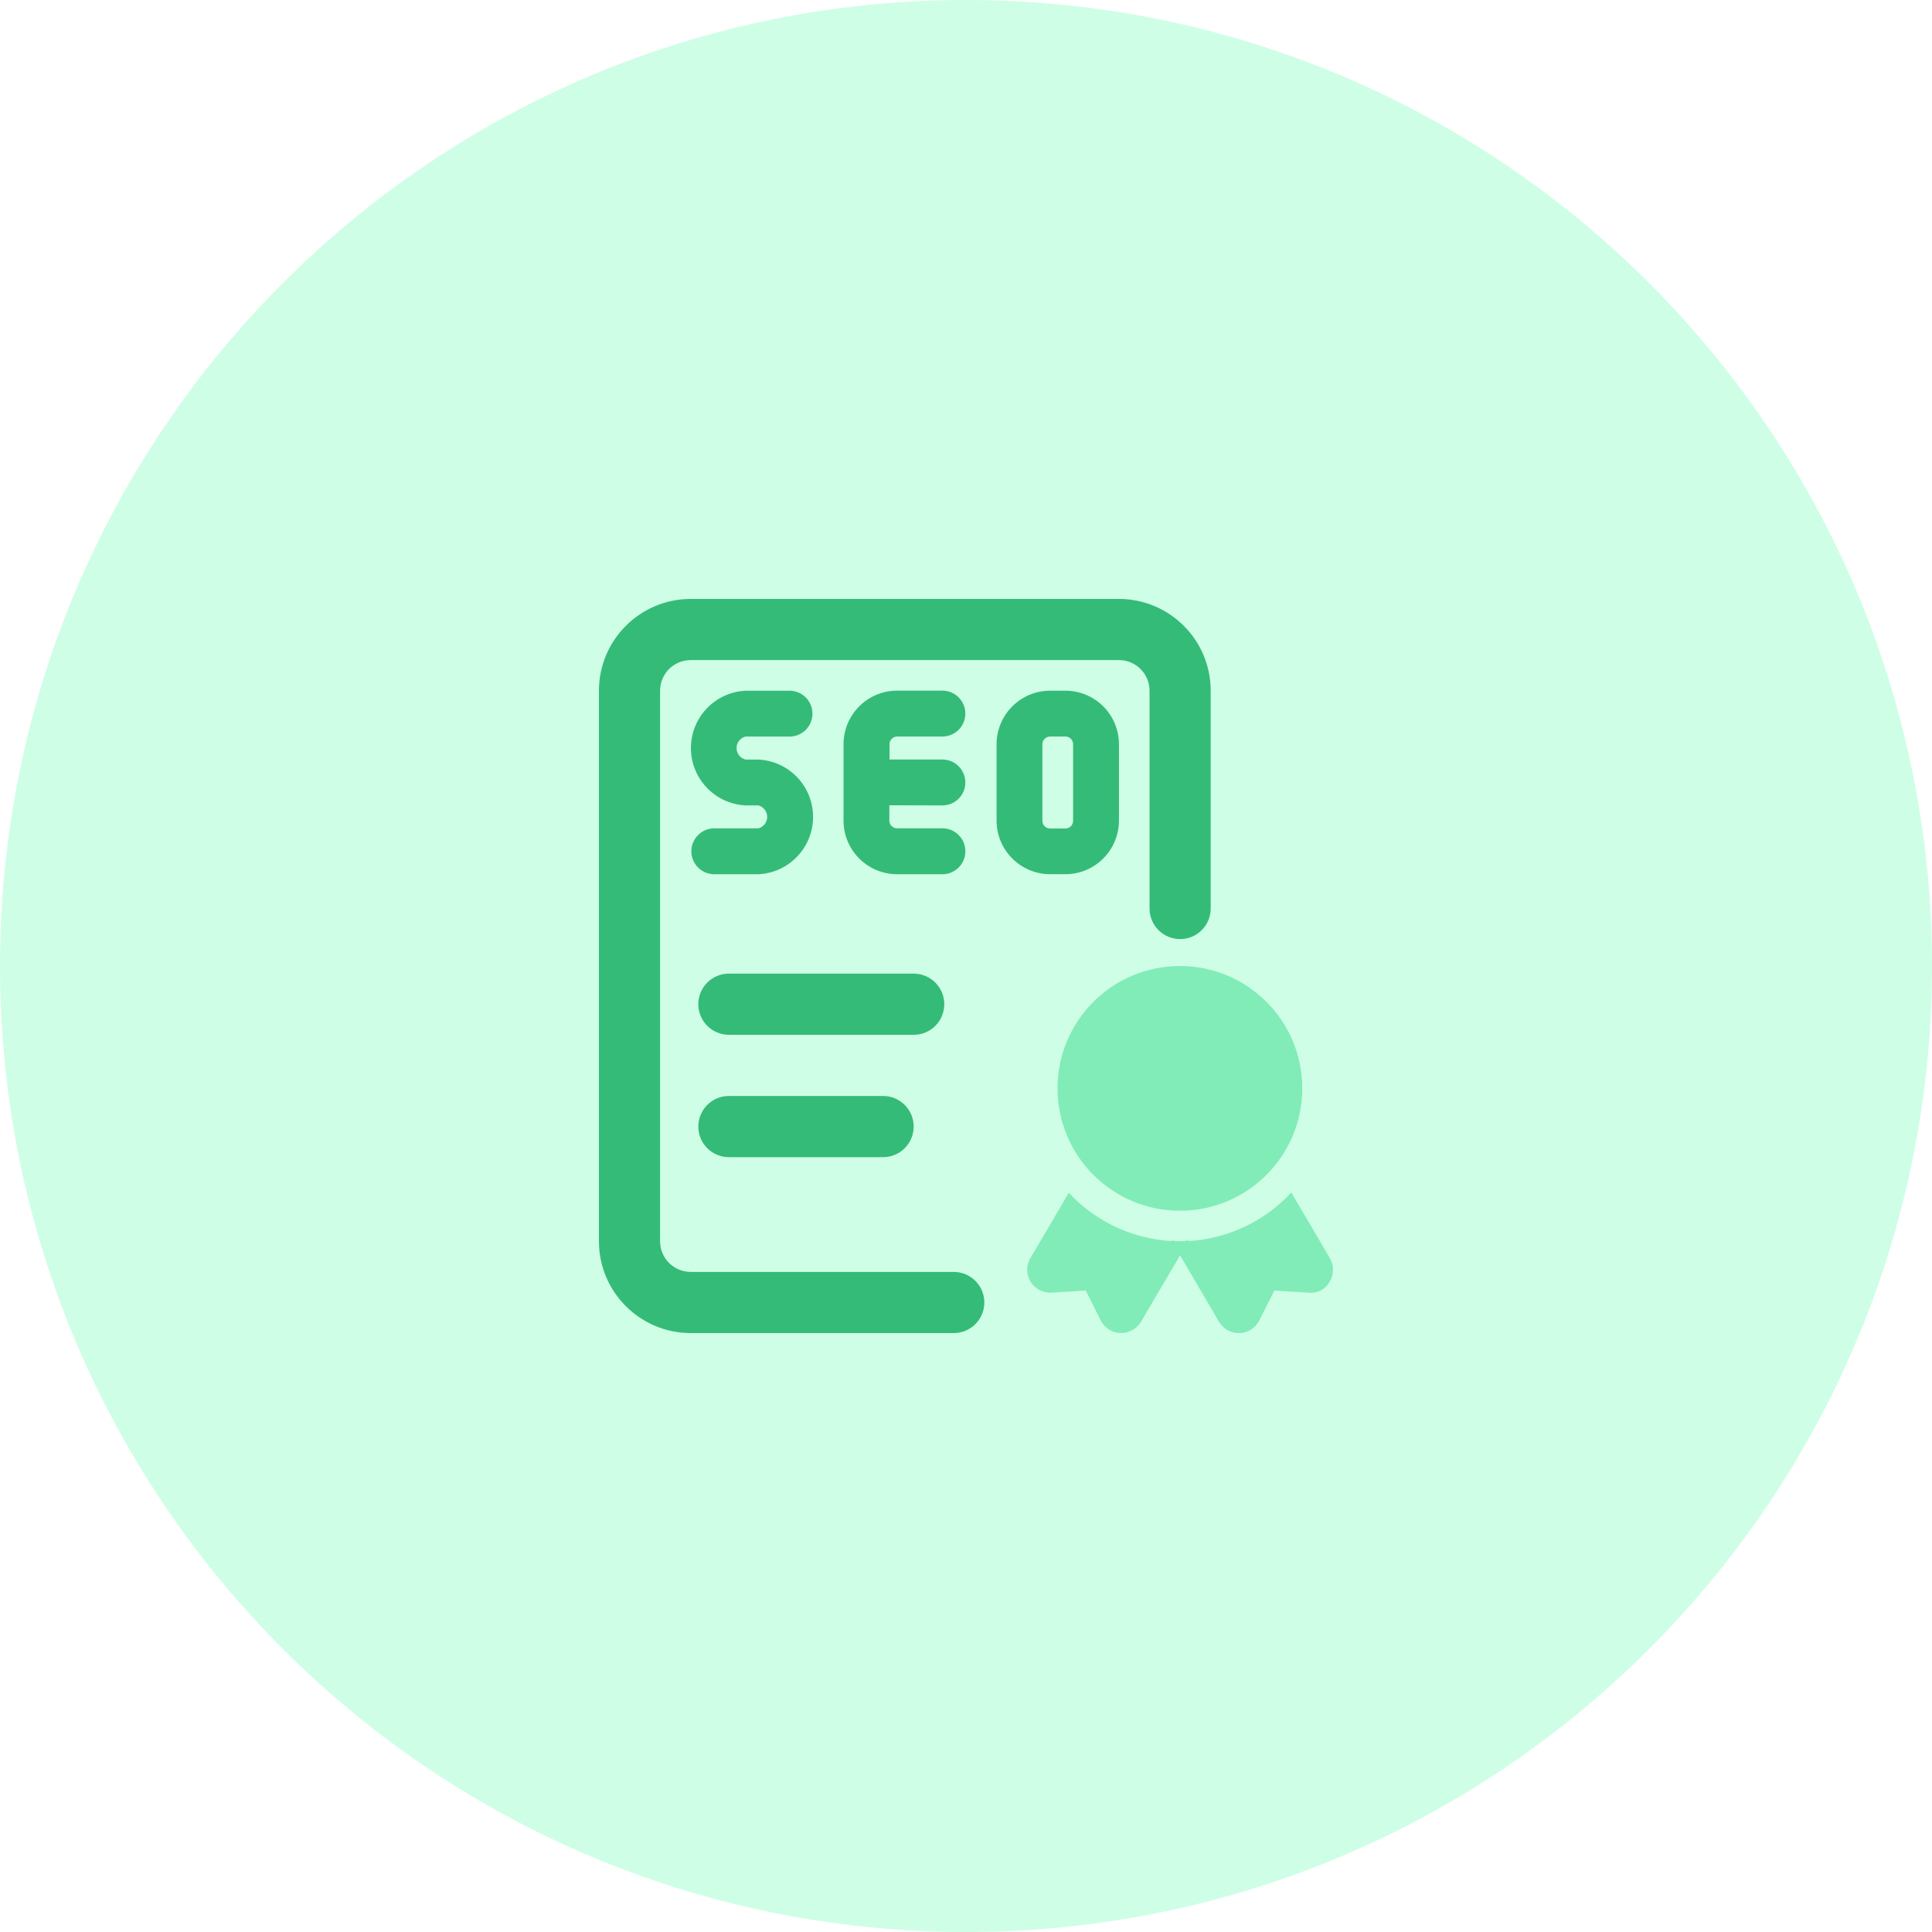
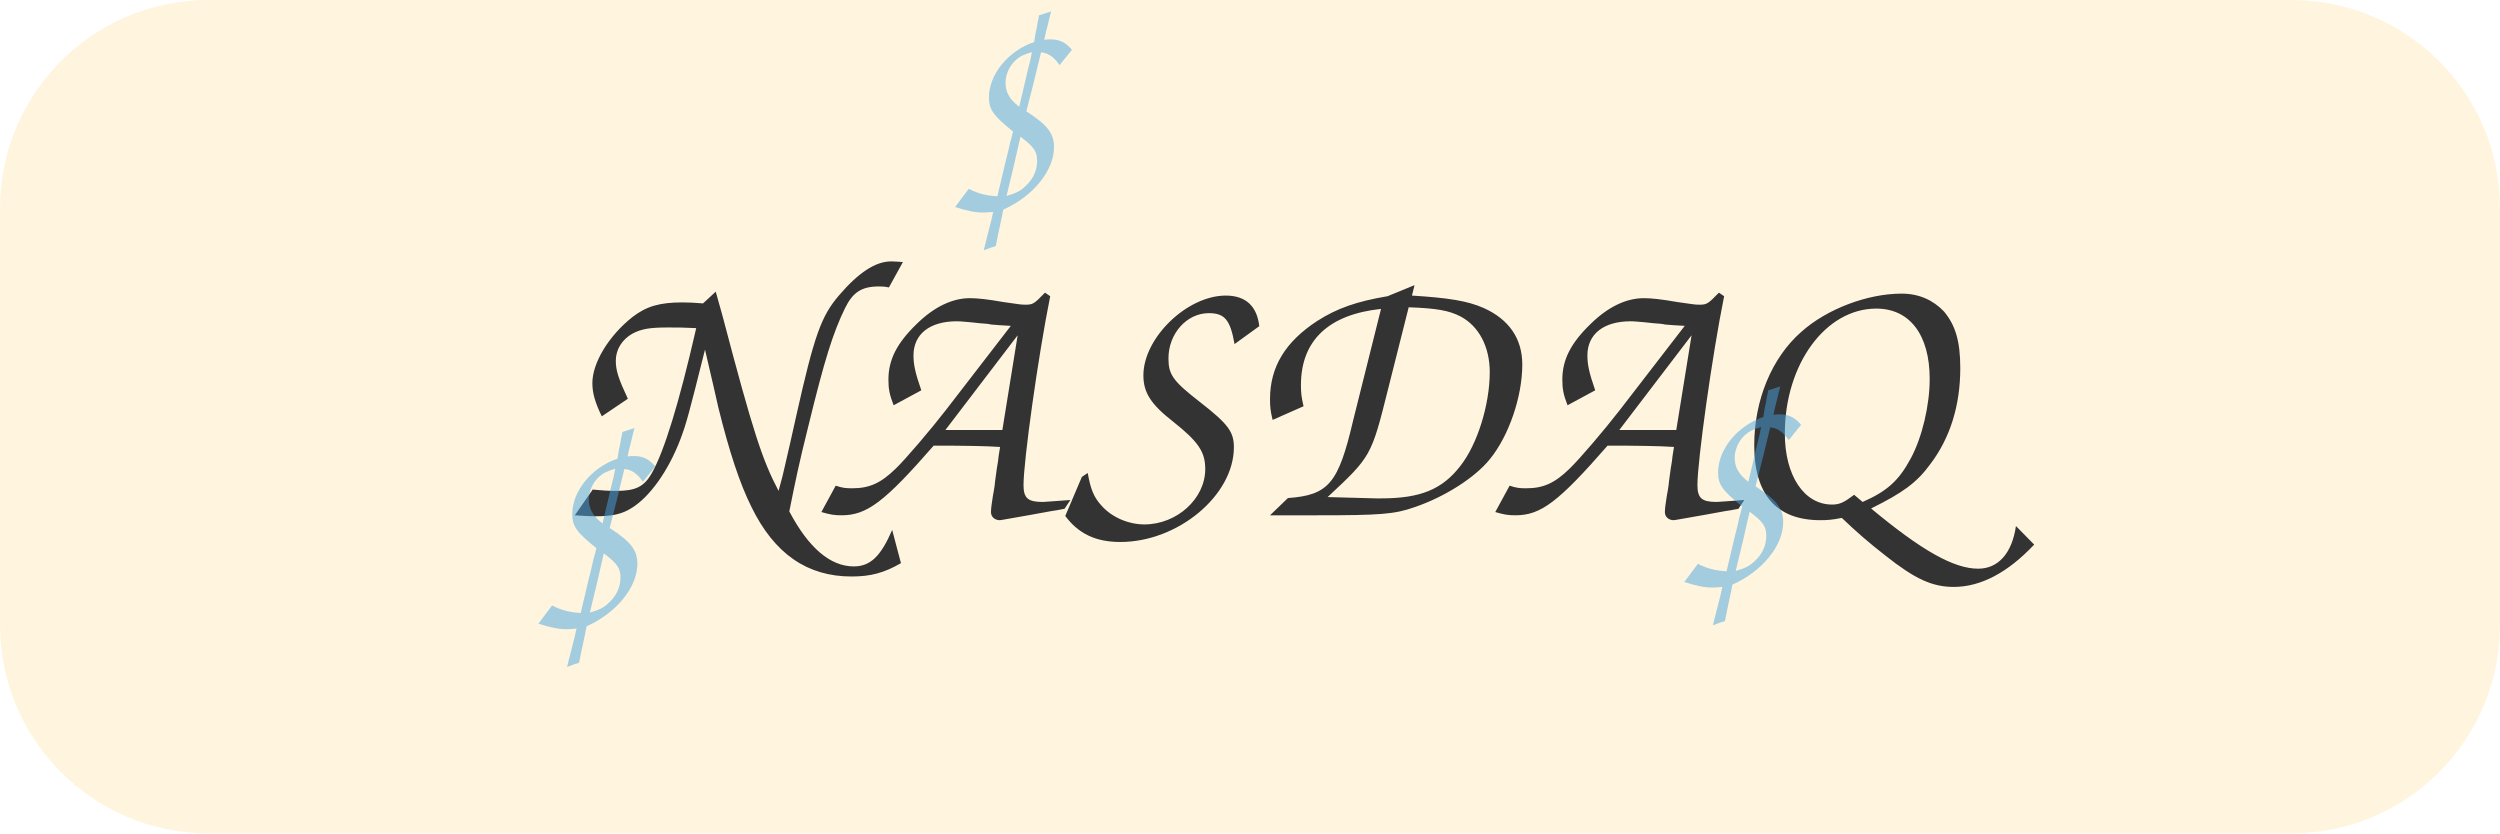
- <svg xmlns="http://www.w3.org/2000/svg" width="100" height="100" viewBox="0 0 100 100">
-   <g id="Group_317" data-name="Group 317" transform="translate(-634 -778)">
-     <circle id="Ellipse_3" data-name="Ellipse 3" cx="50" cy="50" r="50" transform="translate(634 778)" fill="#ceffe6" />
-     <circle id="Ellipse_96" data-name="Ellipse 96" cx="6.334" cy="6.334" r="6.334" transform="translate(688.738 828)" fill="#81ecb7" />
-     <path id="Path_297" data-name="Path 297" d="M28.682,24.336l-2-3.4a7.866,7.866,0,0,1-5.766,2.529c-.152,0-.292-.036-.442-.045l2.47,4.211a1.186,1.186,0,0,0,1.024.584h.038a1.188,1.188,0,0,0,1.021-.653l.781-1.551,1.774.112a1.108,1.108,0,0,0,1.085-.563,1.184,1.184,0,0,0,.012-1.223Z" transform="translate(674.154 818.786)" fill="#81ecb7" />
-     <path id="Path_298" data-name="Path 298" d="M25.24,23.455a7.868,7.868,0,0,1-5.752-2.513L17.5,24.326a1.187,1.187,0,0,0,1.1,1.786L20.364,26l.774,1.549a1.186,1.186,0,0,0,1.021.655h.04a1.192,1.192,0,0,0,1.024-.584l2.482-4.213c-.154.009-.3.048-.465.048Z" transform="translate(669.833 818.795)" fill="#81ecb7" />
-     <g id="Group_315" data-name="Group 315" transform="translate(665 809)">
-       <path id="Path_299" data-name="Path 299" d="M21.314,19.334H11.75a1.584,1.584,0,0,1,0-3.168h9.564a1.584,1.584,0,0,1,0,3.168Z" transform="translate(-5.022 3.228)" fill="#35bb78" />
-       <path id="Path_300" data-name="Path 300" d="M19.73,22H11.75a1.584,1.584,0,0,1,0-3.168h7.98a1.584,1.584,0,0,1,0,3.168Z" transform="translate(-5.022 6.895)" fill="#35bb78" />
-       <path id="Path_301" data-name="Path 301" d="M26.366,46H12.75A4.755,4.755,0,0,1,8,41.25V12.75A4.755,4.755,0,0,1,12.75,8H34.916a4.755,4.755,0,0,1,4.75,4.75V24.024a1.583,1.583,0,1,1-3.166,0V12.75a1.585,1.585,0,0,0-1.584-1.584H12.75a1.585,1.585,0,0,0-1.584,1.584v28.5a1.585,1.585,0,0,0,1.584,1.584H26.366a1.583,1.583,0,1,1,0,3.166Z" transform="translate(-8 -8)" fill="#35bb78" />
-       <path id="Path_302" data-name="Path 302" d="M18.48,15.938a1.188,1.188,0,0,0,0-2.375H15.708v-.791a.4.4,0,0,1,.4-.4H18.48a1.188,1.188,0,0,0,0-2.375H16.1a2.775,2.775,0,0,0-2.772,2.772v3.959A2.775,2.775,0,0,0,16.1,19.5H18.48a1.189,1.189,0,0,0,0-2.377H16.1a.4.4,0,0,1-.4-.4v-.791Z" transform="translate(-0.667 -5.25)" fill="#35bb78" />
-       <path id="Path_303" data-name="Path 303" d="M20.229,19.5h-.791a2.775,2.775,0,0,1-2.772-2.772V12.771A2.775,2.775,0,0,1,19.439,10h.791A2.775,2.775,0,0,1,23,12.771V16.73A2.776,2.776,0,0,1,20.229,19.5Zm-.793-7.125a.4.4,0,0,0-.4.4v3.959a.4.4,0,0,0,.4.4h.791a.4.4,0,0,0,.4-.4V12.773a.4.4,0,0,0-.4-.4Z" transform="translate(3.917 -5.251)" fill="#35bb78" />
-       <path id="Path_304" data-name="Path 304" d="M13.5,19.5H11.188a1.188,1.188,0,0,1,0-2.375H13.5a.613.613,0,0,0,0-1.187h-.66a2.972,2.972,0,0,1,0-5.937h2.309a1.188,1.188,0,0,1,0,2.375H12.836a.613.613,0,0,0,0,1.188h.66a2.972,2.972,0,0,1,0,5.938Z" transform="translate(-5.25 -5.25)" fill="#35bb78" />
-     </g>
-   </g>
+ <svg xmlns="http://www.w3.org/2000/svg" viewBox="0 0 120 40" width="120" height="40">
+   <rect width="100%" height="100%" fill="#fff5df" rx="10" ry="10" />
+   <text x="50%" y="50%" dominant-baseline="middle" text-anchor="middle" font-family="Comic Sans MS" font-size="18" fill="#333">
+     NASDAQ
+   </text>
+   <text x="25" y="30" font-family="Comic Sans MS" font-size="14" fill="#49a5e0" fill-opacity="0.5">$</text>
+   <text x="45" y="10" font-family="Comic Sans MS" font-size="14" fill="#49a5e0" fill-opacity="0.5">$</text>
+   <text x="80" y="28" font-family="Comic Sans MS" font-size="14" fill="#49a5e0" fill-opacity="0.5">$</text>
</svg>
